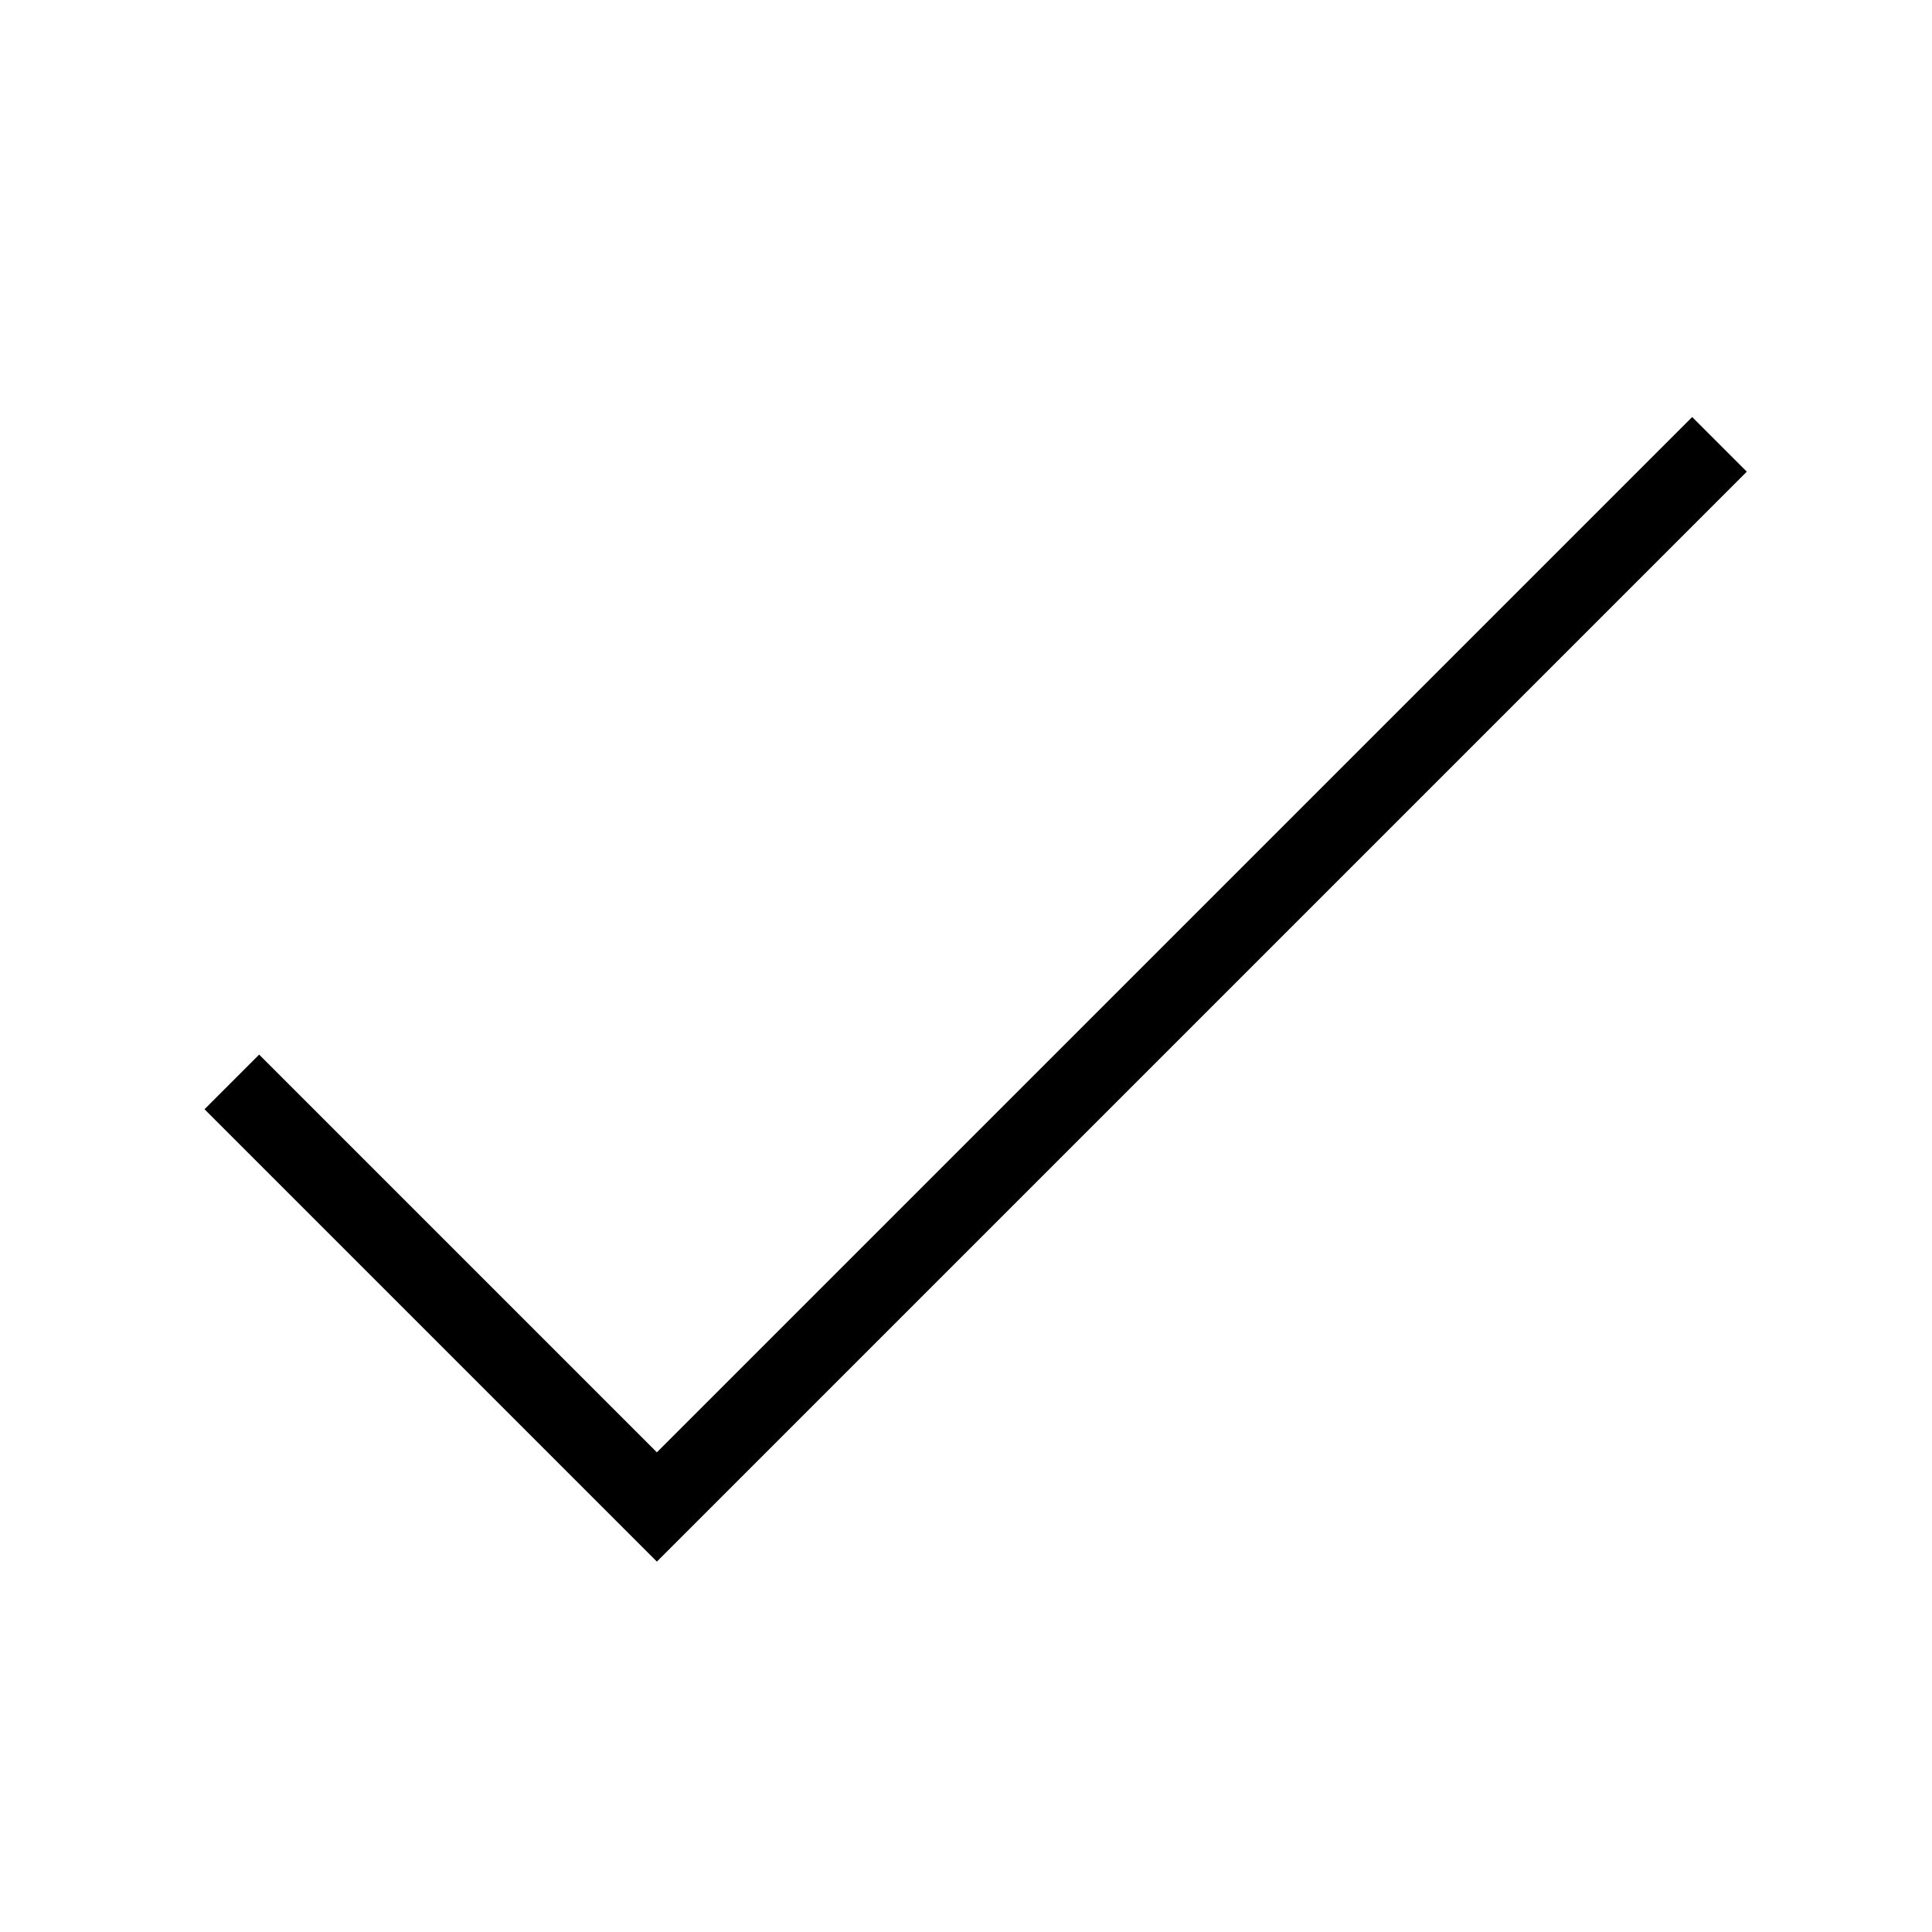
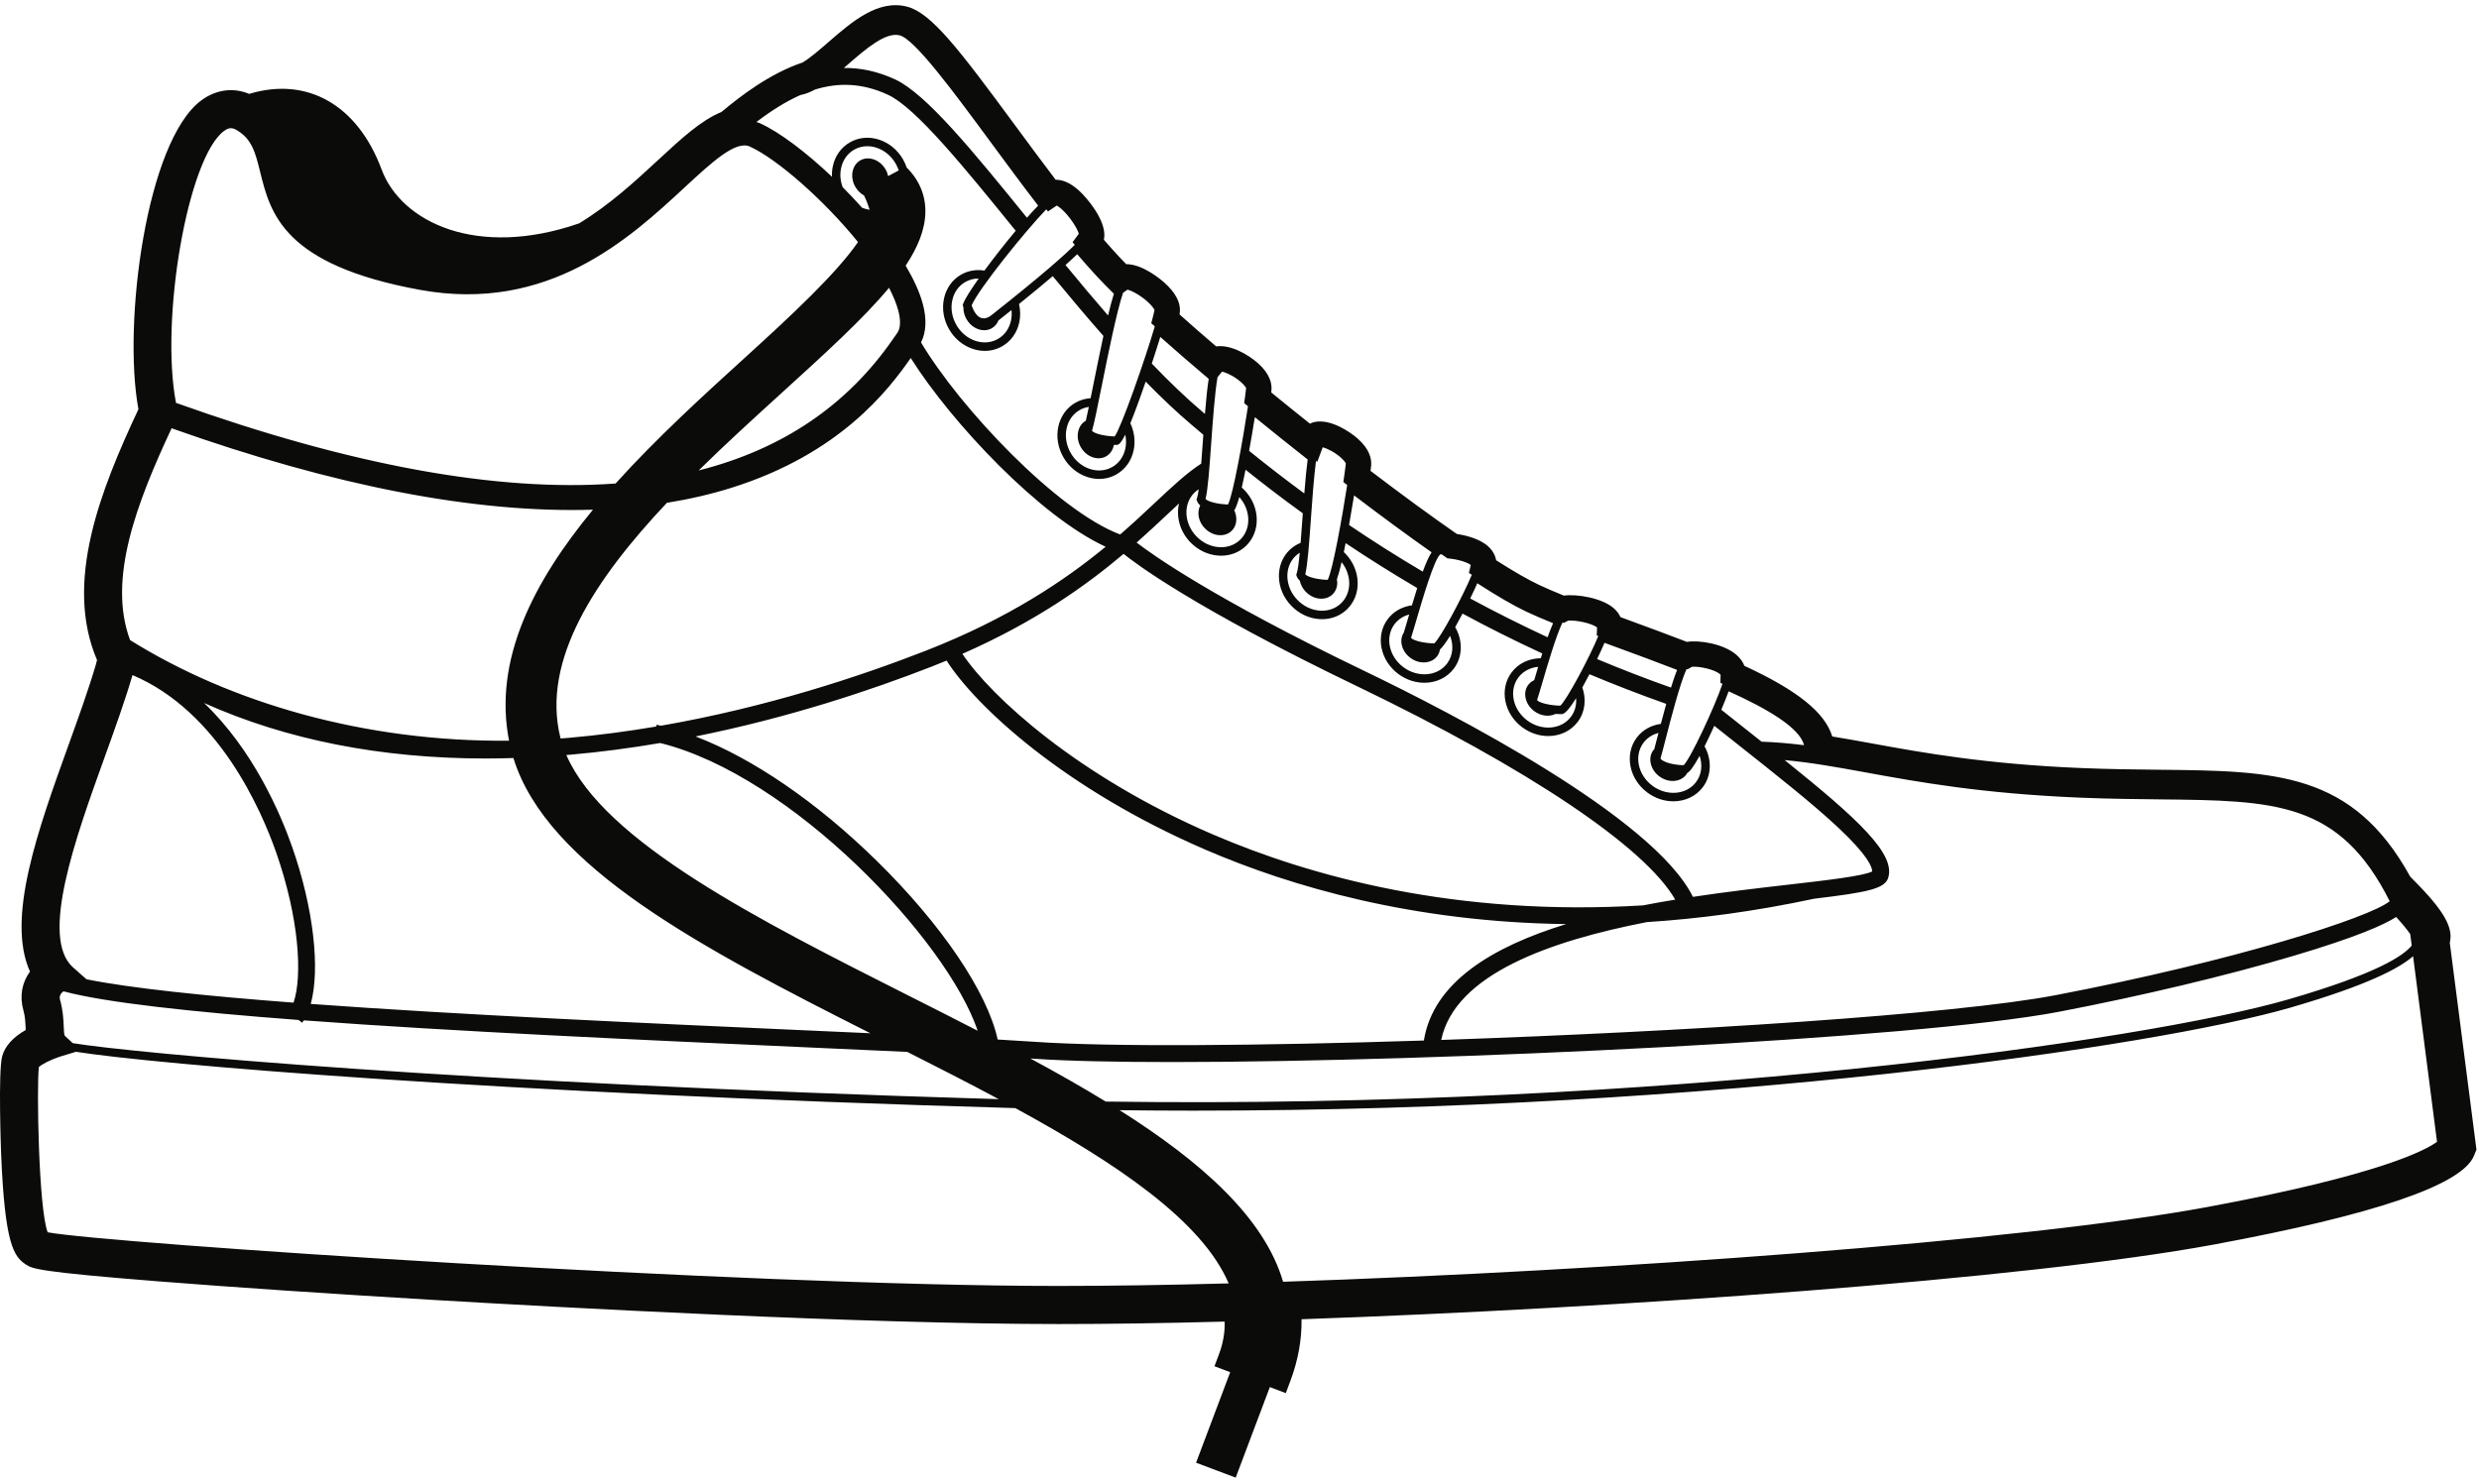
- <svg xmlns="http://www.w3.org/2000/svg" width="100" height="100" viewBox="0 0 100 100" fill="none" style="width: 101px; height: 101px;">
-   <path class="line-tick1 stroke1" d="M12 56L34 78L89 23" stroke="#000" stroke-width="4.0px" style="animation-duration: 2s;" />
+ <svg xmlns="http://www.w3.org/2000/svg" version="1.1" x="0" y="0" width="513" height="307" viewBox="0, 0, 513, 307">
+   <g id="Layer_1">
+     <path d="M233.313,59.959 C234.111,60.126 235.902,61.049 237.438,62.417 C238.473,63.341 238.836,63.973 238.915,64.198 C238.89,64.339 238.821,64.67 238.644,65.352 L238.238,66.899 L238.972,67.559 C236.99,74.316 232.046,88.48 230.67,90.338 C228.771,90.294 226.553,89.822 225.978,89.196 C226.436,87.638 227.152,84.064 228.04,79.64 C229.162,74.046 231.077,64.504 232.397,60.614 L233.313,59.959 z M252.882,76.936 C253.744,77.112 255.44,77.874 256.854,79.135 C257.616,79.814 257.85,80.28 257.874,80.314 C257.856,80.589 257.782,81.177 257.668,81.983 L257.466,83.441 L258.256,84.09 C257.298,90.454 255.192,102.426 254.116,104.432 C252.221,104.379 250.032,103.908 249.472,103.285 C249.959,101.395 250.28,96.873 250.648,91.696 C250.959,87.328 251.389,81.308 251.954,78.08 L252.882,76.936 z M272.596,95.609 L273.719,92.583 C274.624,92.827 276.18,93.567 277.487,94.733 C278.249,95.413 278.483,95.879 278.506,95.915 C278.5,95.995 278.461,96.486 278.208,98.258 L277.989,99.783 L278.784,100.392 C277.784,106.896 275.788,118.097 274.749,120.031 C272.854,119.979 270.667,119.507 270.106,118.884 C270.592,116.994 270.915,112.473 271.282,107.297 C271.543,103.618 271.889,98.769 272.331,95.398 L272.596,95.609 z M298.981,115.198 L299.52,115.571 L300.172,115.647 C302.028,115.864 303.667,116.429 304.36,116.946 L303.973,118.589 L304.575,118.98 C302.76,123.364 298.051,132.158 296.797,133.18 C294.875,133.153 292.586,132.678 291.991,132.041 C292.292,131.123 292.692,129.76 293.143,128.212 C294.26,124.391 296.875,115.441 298.084,114.748 L298.295,114.72 C298.522,114.878 298.754,115.043 298.981,115.198 M323.604,128.946 L324.514,128.474 C326.016,128.308 329.374,128.984 330.491,129.874 L330.428,131.536 L330.749,131.653 C329.006,135.954 324.157,145.031 322.879,146.072 C320.959,146.044 318.67,145.57 318.073,144.933 C318.375,144.015 318.774,142.651 319.227,141.104 C320.131,138.009 322.018,131.556 323.344,128.842 L323.604,128.946 z M349.206,138.557 L350.116,138.03 C351.461,137.87 354.725,138.515 355.895,139.525 L356.057,139.691 L356.016,141.354 L356.448,141.548 C354.848,146.304 349.797,157.097 348.409,158.397 C346.428,158.361 344.155,157.815 343.612,157.021 C343.917,155.98 344.327,154.383 344.795,152.562 C345.711,149.001 347.629,141.545 349.012,138.481 L349.206,138.557 z M231.69,229.807 C236.828,229.867 241.938,229.903 247.007,229.903 C354.917,229.903 446.104,216.663 474.024,208.559 C489.92,203.944 496.52,200.427 499.36,197.934 L504.311,236.349 C502.186,237.939 492.87,243.167 456.651,249.874 C418.782,256.886 332.875,263.097 265.52,265.32 C261.62,252.018 248.569,240.484 231.69,229.807 M8.044,220.88 C8.618,220.302 10.606,219.306 12.352,218.739 L15.712,217.719 C32.04,220.291 101.771,226.263 210.112,229.377 C231.041,240.8 248.726,252.688 254.262,265.659 C241.5,266.003 229.597,266.188 219.058,266.188 C153.996,266.188 21.722,257.347 9.863,255.08 C7.985,250.24 7.562,224.911 8.044,220.88 M27.419,139.743 C45.147,147.235 54.009,167.506 57.14,176.432 C61.901,190.013 62.627,201.995 60.746,207.545 C42.377,206.149 27.032,204.554 17.895,202.706 L15.12,200.251 C8.183,194.114 15.637,173.435 21.625,156.817 C23.812,150.751 25.89,144.975 27.419,139.743 M35.512,88.65 C69.227,100.635 98.41,106.261 122.707,105.505 C110.389,120.433 102.058,136.586 105.342,153.326 C75.426,153.609 47.652,145.44 26.918,132.496 C22.207,119.861 28.32,104.045 35.512,88.65 M364.534,153.523 C363.625,152.802 362.702,152.069 361.749,151.315 C359.924,149.871 358.067,148.398 356.202,146.914 C356.774,145.559 357.299,144.244 357.721,143.096 C365.956,146.814 372.444,150.692 373.336,154.253 C370.456,153.89 367.555,153.631 364.534,153.523 M425.399,205.996 C404.477,210.001 348.612,213.555 298.241,215.266 C301.094,201.654 320.79,194.774 340.801,190.871 C351.7,190.174 363.254,188.637 375.436,186.029 C386.545,184.703 390.028,183.962 390.739,181.71 C392.299,176.771 384.606,169.613 369.313,157.335 C374.866,157.844 380.241,158.822 386.231,159.916 C396.875,161.857 410.122,164.274 430.475,165.115 C436.422,165.361 441.965,165.418 446.856,165.469 C470.78,165.717 484.118,165.855 494.52,186.548 C490.374,189.944 462.452,198.902 425.399,205.996 M213.971,219.153 C220.792,219.627 230.678,219.844 242.537,219.844 C297.999,219.844 396.565,215.085 426.057,209.439 C443.274,206.143 461.077,201.89 474.901,197.773 C487.489,194.024 493.209,191.509 495.862,189.817 C497.069,191.137 498.157,192.463 498.77,193.358 L499.075,195.722 C497.348,197.858 491.905,201.543 473.536,206.876 C444.145,215.406 344.377,229.645 228.82,228.022 C223.868,224.99 218.626,222.024 213.221,219.104 C213.467,219.12 213.73,219.137 213.971,219.153 M206.457,215.178 C204.319,205.374 194.872,191.367 181.355,178.118 C168.982,165.989 155.759,156.967 143.939,152.442 C163.372,148.537 180.475,142.797 192.82,137.976 C193.864,137.568 194.88,137.155 195.885,136.74 C201.872,146.135 220.174,163.285 249.604,175.948 C267.182,183.511 292.375,190.883 324.094,191.286 C308.909,195.956 296.604,203.271 294.653,215.386 C260.637,216.487 229.598,216.724 214.212,215.657 C211.971,215.501 209.355,215.342 206.457,215.178 M180.106,213.879 C175.475,213.668 170.609,213.45 165.572,213.225 C133.709,211.796 95.188,210.07 64.306,207.811 C66.292,200.596 64.907,187.991 60.447,175.272 C58.049,168.436 52.438,155.281 42.24,145.525 C59.306,153.153 78.809,157.007 100.547,157.007 C102.427,157.007 104.331,156.968 106.244,156.911 C113.198,179.517 145.379,196.338 180.106,213.879 M202.319,213.362 C197.599,210.928 192.818,208.516 188.057,206.113 C157.043,190.462 125.042,174.312 117.196,156.286 C117.489,156.261 117.778,156.244 118.072,156.218 C124.396,155.662 130.601,154.831 136.622,153.803 C163.808,160.52 196.019,194.615 202.319,213.362 M232.515,114.649 C234.928,116.611 247.029,125.777 280.809,142.038 C316.403,159.172 340.458,175.375 346.667,186.223 C344.452,186.585 342.227,186.98 340.008,187.409 C301.282,189.785 271.079,181.372 250.991,172.729 C222.974,160.673 205.051,144.172 199.154,135.345 C214.317,128.671 224.781,121.188 232.515,114.649 M151.397,100.963 C173.932,93.893 183.94,80.593 188.467,74.111 C196.965,87.594 215.301,107.003 228.803,113.173 C220.345,120.128 208.709,128.009 191.545,134.711 C177.98,140.007 158.615,146.428 136.753,150.226 C136.462,150.158 136.165,150.075 135.875,150.013 L135.796,150.387 C129.938,151.381 123.91,152.186 117.766,152.726 C117.181,152.778 116.599,152.817 116.016,152.862 L115.966,152.697 C111.97,136.649 123.234,119.761 138.007,104.082 C142.693,103.327 147.162,102.293 151.397,100.963 M183.975,59.571 C184.835,61.224 185.493,62.804 185.881,64.26 C186.271,65.717 186.548,67.71 185.667,68.938 C185.396,69.313 185.095,69.749 184.756,70.237 C175.229,83.99 161.798,93.026 144.581,97.382 C150.258,91.796 156.18,86.411 161.77,81.326 C170.889,73.032 178.666,65.959 183.975,59.571 M177.004,38.684 C177.455,39.462 178.087,40.07 178.805,40.465 C179.263,41.382 179.73,42.64 179.97,43.426 C179.433,43.351 178.9,43.202 178.385,42.986 C177.083,41.531 175.739,40.108 174.375,38.739 C173.896,37.46 173.777,36.099 174.052,34.803 C174.404,33.143 175.358,31.79 176.736,30.995 C177.573,30.511 178.512,30.266 179.479,30.266 C180.104,30.266 180.744,30.368 181.376,30.574 C183.023,31.11 184.436,32.279 185.351,33.865 C185.613,34.32 185.819,34.794 185.98,35.278 L183.788,36.449 C183.682,35.977 183.516,35.511 183.262,35.071 C182.448,33.662 181.044,32.787 179.599,32.787 C179.027,32.787 178.494,32.927 178.013,33.205 C177.212,33.667 176.656,34.465 176.446,35.454 C176.221,36.521 176.418,37.668 177.004,38.684 M13.143,205.201 C21.767,207.527 39.733,209.472 61.771,211.129 L62.532,211.7 C62.649,211.545 62.76,211.38 62.869,211.21 C94.065,213.529 133.144,215.28 165.416,216.727 C173.376,217.083 180.907,217.42 187.755,217.742 C194.15,220.976 200.53,224.231 206.681,227.522 C94.897,224.221 27.362,217.958 15.059,215.929 L13.388,214.376 C13.254,214.118 13.211,213.129 13.181,212.409 C13.119,210.957 13.04,209.151 12.435,207.002 C12.19,206.139 12.605,205.568 13.143,205.201 M341.594,157.981 C341.813,159.05 342.452,160.022 343.395,160.719 C344.706,161.687 346.34,161.929 347.667,161.351 C348.19,161.123 348.624,160.78 348.954,160.335 C349.024,160.24 349.071,160.133 349.127,160.032 C349.6,159.779 350.34,158.978 351.711,156.461 C352.342,158.299 352.155,160.297 351.006,161.851 C349.03,164.523 344.973,164.884 341.963,162.66 C338.95,160.434 338.104,156.449 340.079,153.777 C340.858,152.721 341.967,152.035 343.204,151.717 C343.167,151.854 343.133,151.986 343.098,152.126 C342.815,153.225 342.555,154.236 342.327,155.092 L342.131,155.294 C341.583,156.037 341.391,156.991 341.594,157.981 M330.497,136.423 C331.042,135.294 331.583,134.124 332.034,133.063 C333.006,133.421 333.987,133.782 334.979,134.146 C338.801,135.549 342.946,137.073 347.053,138.669 C346.668,139.624 346.254,140.829 345.792,142.33 C340.485,140.45 335.391,138.471 330.497,136.423 M315.702,144.472 C315.918,145.541 316.559,146.514 317.502,147.21 C318.811,148.178 320.448,148.42 321.774,147.842 L321.881,147.778 C322.465,147.821 322.901,147.826 323.049,147.826 C323.454,147.826 324.118,147.813 326.151,144.522 C326.266,145.875 325.94,147.224 325.112,148.342 C323.139,151.014 319.083,151.376 316.069,149.151 C313.057,146.925 312.211,142.94 314.184,140.268 C315.17,138.935 316.674,138.181 318.307,138.032 C318.061,138.852 317.811,139.702 317.543,140.612 L317.493,140.788 C316.985,141.016 316.561,141.349 316.239,141.785 C315.69,142.528 315.499,143.482 315.702,144.472 M304.241,123.882 C304.749,122.844 305.26,121.753 305.708,120.733 C309.756,123.345 313.235,125.38 315.877,126.623 C317.516,127.393 319.383,128.188 321.393,129.001 C321.034,129.805 320.659,130.773 320.258,131.914 C314.606,129.292 309.266,126.597 304.241,123.882 M290.067,133.443 C290.286,134.512 290.926,135.485 291.87,136.182 C293.178,137.149 294.815,137.391 296.141,136.814 C296.665,136.585 297.098,136.243 297.426,135.797 C297.721,135.398 297.905,134.936 297.987,134.442 C298.454,134.008 299.112,133.18 300.075,131.62 C300.838,133.539 300.692,135.673 299.481,137.314 C297.504,139.985 293.45,140.348 290.436,138.122 C287.422,135.896 286.579,131.912 288.551,129.239 C289.319,128.202 290.403,127.522 291.616,127.197 C291.563,127.374 291.514,127.54 291.461,127.721 C291.098,128.961 290.772,130.076 290.506,130.928 C290.045,131.645 289.879,132.525 290.067,133.443 M279.17,108.672 C279.549,106.561 279.907,104.44 280.211,102.545 C285.801,106.798 291.247,110.805 296.25,114.328 C295.68,115.2 295.086,116.521 294.424,118.329 C288.877,115.051 283.792,111.802 279.17,108.672 M258.491,93.321 C258.928,90.906 259.338,88.462 259.672,86.352 C263.25,89.273 266.922,92.214 270.604,95.111 C270.372,96.848 270.151,99.14 269.911,102.144 C265.528,98.923 261.725,95.944 258.491,93.321 M269.6,106.254 C269.579,106.557 269.555,106.859 269.534,107.173 C269.407,108.943 269.28,110.732 269.147,112.368 C268.321,112.704 267.549,113.184 266.877,113.83 C263.79,116.805 263.936,121.987 267.204,125.38 C268.776,127.012 270.831,127.996 272.991,128.151 C273.19,128.165 273.387,128.172 273.584,128.172 C275.551,128.172 277.362,127.462 278.735,126.141 C281.823,123.165 281.676,117.984 278.409,114.59 C278.305,114.483 278.194,114.388 278.088,114.287 C278.208,113.713 278.333,113.093 278.463,112.428 C282.979,115.45 287.92,118.575 293.276,121.722 C292.932,122.805 292.565,124 292.176,125.304 C290.192,125.568 288.366,126.543 287.143,128.198 C284.594,131.647 285.604,136.731 289.395,139.532 C291.032,140.742 292.924,141.33 294.75,141.33 C297.153,141.33 299.442,140.314 300.889,138.355 C302.727,135.868 302.706,132.534 301.135,129.816 C301.59,129.014 302.094,128.087 302.657,127.012 C307.827,129.803 313.329,132.571 319.153,135.264 C319.053,135.583 318.952,135.915 318.848,136.251 C316.469,136.27 314.209,137.286 312.776,139.227 C310.227,142.676 311.237,147.76 315.028,150.56 C316.665,151.771 318.557,152.359 320.385,152.359 C322.786,152.359 325.075,151.342 326.524,149.384 C328.04,147.33 328.288,144.697 327.444,142.311 C327.889,141.515 328.377,140.606 328.92,139.564 C334,141.693 339.292,143.751 344.807,145.701 C344.461,146.941 344.092,148.314 343.69,149.843 C341.711,150.11 339.889,151.084 338.668,152.735 C336.122,156.185 337.131,161.269 340.92,164.069 C342.559,165.28 344.45,165.868 346.278,165.868 C348.68,165.868 350.967,164.851 352.417,162.893 C354.223,160.446 354.233,157.18 352.737,154.487 C353.254,153.453 353.838,152.231 354.5,150.785 C354.583,150.605 354.667,150.421 354.749,150.237 C356.37,151.526 357.983,152.806 359.573,154.064 C367.528,160.358 375.04,166.303 380.268,171.186 C386.618,177.114 387.436,179.53 387.434,180.382 C385.663,181.335 377.786,182.239 370.157,183.115 C364.202,183.799 357.381,184.583 350.329,185.647 C342.163,169.095 300.489,147.621 282.329,138.879 C250.977,123.787 238.382,114.761 235.214,112.311 C237.518,110.272 239.563,108.354 241.412,106.62 C242.316,105.77 243.173,104.966 243.995,104.209 C243.348,106.886 244.127,109.961 246.317,112.235 C247.89,113.867 249.944,114.851 252.104,115.005 C252.305,115.02 252.502,115.027 252.698,115.027 C254.666,115.027 256.477,114.317 257.848,112.996 C260.938,110.021 260.792,104.839 257.522,101.445 C257.342,101.258 257.155,101.084 256.963,100.916 C257.202,99.897 257.462,98.679 257.75,97.229 C261.135,99.941 265.088,102.991 269.6,106.254 M276.653,119.926 C276.934,119.13 277.254,117.988 277.631,116.365 C279.752,119.04 279.75,122.727 277.518,124.878 C276.372,125.982 274.799,126.522 273.116,126.403 C271.389,126.279 269.737,125.484 268.467,124.165 C265.868,121.467 265.702,117.397 268.092,115.092 C268.366,114.831 268.659,114.604 268.969,114.41 C268.776,116.44 268.569,118.027 268.334,118.696 L268.235,118.984 L268.334,119.272 C268.459,119.633 268.69,119.937 268.979,120.201 C269.153,121.037 269.569,121.832 270.204,122.491 C271.333,123.663 272.907,124.176 274.309,123.828 C274.864,123.69 275.348,123.425 275.749,123.041 C276.413,122.399 276.76,121.49 276.727,120.48 C276.721,120.294 276.684,120.11 276.653,119.926 M255.418,105.646 C255.713,105.199 256.049,104.38 256.463,102.893 C258.858,105.587 258.959,109.493 256.631,111.733 C255.485,112.838 253.917,113.379 252.229,113.258 C250.502,113.133 248.852,112.339 247.581,111.019 C244.981,108.321 244.814,104.251 247.208,101.947 C247.473,101.692 247.757,101.471 248.059,101.28 C247.945,102.102 247.828,102.735 247.702,103.097 L247.601,103.385 L247.701,103.673 C247.831,104.047 248.072,104.359 248.377,104.63 C248.121,105.14 247.979,105.718 248,106.345 C248.037,107.436 248.504,108.501 249.318,109.346 C250.447,110.518 252.02,111.03 253.423,110.683 C253.979,110.545 254.461,110.28 254.862,109.895 C255.528,109.254 255.875,108.345 255.84,107.335 C255.821,106.754 255.67,106.183 255.418,105.646 M240.11,69.742 C243.194,72.49 246.565,75.41 250.127,78.424 C249.86,80.112 249.614,82.451 249.348,85.68 L248.952,85.344 C245.459,82.395 241.906,78.967 238.349,75.26 C238.984,73.336 239.596,71.426 240.11,69.742 M223.669,92.581 C224.483,93.99 225.888,94.865 227.333,94.865 C227.904,94.865 228.438,94.724 228.918,94.447 C229.718,93.985 230.274,93.186 230.484,92.198 L230.498,92.085 C230.717,92.093 230.88,92.095 230.959,92.095 C231.371,92.095 231.813,92.089 232.86,89.966 C233.064,90.924 233.08,91.903 232.878,92.849 C232.526,94.509 231.573,95.861 230.194,96.657 C228.817,97.454 227.168,97.602 225.555,97.078 C223.907,96.542 222.497,95.373 221.582,93.787 C220.665,92.2 220.358,90.393 220.717,88.699 C221.069,87.039 222.023,85.687 223.401,84.891 C223.999,84.546 224.647,84.329 225.321,84.229 C225.093,85.324 224.885,86.295 224.704,87.089 L224.678,87.102 C223.877,87.563 223.321,88.362 223.111,89.35 C222.885,90.417 223.083,91.564 223.669,92.581 M183.776,19.627 C189.521,22.294 199.555,34.65 210.19,47.769 C207.963,50.429 205.645,53.384 203.715,56.01 C202.018,55.732 200.331,56.017 198.864,56.864 C197.049,57.911 195.798,59.674 195.342,61.826 C194.893,63.944 195.27,66.191 196.401,68.153 C197.535,70.115 199.292,71.564 201.352,72.235 C202.166,72.499 202.987,72.63 203.795,72.63 C205.065,72.63 206.301,72.306 207.411,71.666 C209.225,70.618 210.476,68.855 210.933,66.703 C211.195,65.461 211.167,64.176 210.876,62.929 C213.696,60.655 215.993,58.751 217.851,57.164 C221.275,61.324 224.788,65.506 228.339,69.537 C227.76,72.204 227.099,75.421 226.321,79.295 C226.103,80.386 225.892,81.439 225.689,82.431 C224.579,82.499 223.502,82.809 222.525,83.373 C220.71,84.42 219.46,86.183 219.003,88.335 C218.554,90.454 218.931,92.701 220.063,94.663 C221.195,96.625 222.954,98.074 225.013,98.744 C225.827,99.008 226.648,99.14 227.457,99.14 C228.728,99.14 229.962,98.815 231.071,98.175 C232.885,97.127 234.137,95.365 234.593,93.212 C234.988,91.35 234.745,89.388 233.91,87.607 C234.702,85.682 235.729,82.932 237.085,78.998 C240.301,82.287 243.515,85.341 246.689,88.022 L248.223,89.323 C248.474,89.536 248.747,89.768 249.015,89.995 C248.978,90.506 248.939,91.028 248.9,91.572 C248.794,93.058 248.688,94.558 248.578,95.97 C245.634,97.858 242.617,100.681 239.013,104.064 C236.903,106.043 234.532,108.267 231.803,110.638 C218.755,105.727 198.681,84.474 190.598,70.887 C191.671,68.726 191.802,66.052 190.961,62.904 C190.309,60.459 189.066,57.772 187.414,54.99 C189.994,51.098 191.455,47.431 191.496,43.85 C191.537,40.38 190.194,37.22 187.631,34.688 C187.436,34.105 187.185,33.535 186.869,32.989 C185.736,31.027 183.979,29.578 181.918,28.907 C179.826,28.227 177.673,28.429 175.86,29.477 C174.045,30.524 172.794,32.287 172.338,34.439 C172.188,35.147 172.139,35.868 172.169,36.589 C166.766,31.465 161.294,27.343 157.338,25.549 C157.069,25.427 156.801,25.34 156.532,25.25 C159.62,22.908 162.631,21.001 165.637,19.672 C166.638,19.484 167.639,19.088 168.644,18.541 C173.551,17.027 178.5,17.177 183.776,19.627 M212.515,45.068 C201.316,31.259 191.654,19.42 185.252,16.448 C181.568,14.737 178.035,14.026 174.627,14.068 C174.919,13.816 175.212,13.562 175.507,13.306 C179.149,10.144 183.276,6.56 186.189,7.319 C189.329,8.138 197.343,19.02 205.096,29.545 C208.196,33.754 211.483,38.215 214.829,42.565 C214.117,43.294 213.335,44.142 212.515,45.068 M199.302,63.418 L199.365,63.6 C199.342,64.437 199.56,65.292 200.008,66.071 C200.822,67.48 202.227,68.356 203.671,68.356 C204.244,68.356 204.776,68.215 205.257,67.938 C205.876,67.58 206.345,67.017 206.625,66.325 L206.629,66.32 C207.576,65.572 208.461,64.866 209.316,64.182 C209.396,64.905 209.368,65.632 209.217,66.34 C208.865,68 207.913,69.352 206.534,70.147 C205.156,70.944 203.507,71.092 201.894,70.568 C200.247,70.032 198.835,68.863 197.919,67.277 C197.003,65.691 196.697,63.884 197.057,62.19 C197.409,60.53 198.362,59.177 199.74,58.382 C200.578,57.898 201.516,57.653 202.483,57.653 L202.527,57.657 C200.858,60.013 199.645,61.941 199.315,62.88 L199.223,63.147 L199.302,63.418 z M227.125,57.355 C228.111,58.413 229.247,59.571 230.505,60.812 C230.145,61.945 229.75,63.417 229.298,65.304 C226.322,61.878 223.377,58.363 220.494,54.858 C221.463,53.992 222.263,53.25 222.914,52.619 C224.329,54.278 225.734,55.866 227.125,57.355 M216.862,43.777 L218.686,42.553 C218.883,42.655 219.213,42.864 219.683,43.282 C221.424,44.836 223.003,47.383 223.247,48.393 L223.199,48.456 L221.955,50.132 L222.416,50.676 C220.311,52.787 215.688,56.922 205.542,64.945 L205.146,65.26 C204.739,65.585 203.929,66.091 203.069,65.82 C202.25,65.562 201.545,64.637 201.071,63.201 C202.559,59.748 212.162,47.84 216.517,43.326 L216.862,43.777 z M46.34,27.126 C47.418,26.325 48.123,26.442 48.912,26.893 C52.139,28.737 52.847,31.6 53.828,35.562 C55.955,44.155 58.602,54.848 86.965,60.01 C113.542,64.845 130.417,49.219 141.583,38.879 C147.3,33.583 152.242,29.006 155.167,30.338 C160.79,32.887 170.476,41.366 177.554,50.103 C173.131,56.565 163.704,65.353 154.693,73.547 C145.691,81.734 135.902,90.638 127.388,100.085 C102.912,101.869 72.547,96.323 36.419,83.391 C33.105,66.035 38.848,32.703 46.34,27.126 M506.956,195.156 C507.551,192.566 506.649,189.516 500.323,183.055 L498.772,181.472 C486.815,159.747 470.75,159.583 446.92,159.335 C442.077,159.286 436.586,159.229 430.729,158.986 C410.803,158.163 397.792,155.789 387.333,153.881 C384.434,153.352 381.77,152.871 379.161,152.447 C377.665,147.479 371.905,142.869 360.981,137.827 C360.655,136.984 360.096,136.207 359.333,135.546 C356.674,133.251 351.624,132.452 349.088,132.869 C345.153,131.348 341.061,129.844 337.092,128.387 L335.344,127.744 C335.047,127.086 334.596,126.478 334.006,125.95 C331.534,123.747 326.262,122.92 323.624,123.29 C321.604,122.472 319.917,121.743 318.487,121.071 C316.249,120.019 313.266,118.306 309.608,115.972 C309.418,114.887 308.84,113.879 307.922,113.059 C306.088,111.424 303.028,110.761 301.458,110.517 C296.114,106.806 290.124,102.423 283.622,97.472 C283.692,96.924 283.737,96.521 283.752,96.266 C283.838,94.98 283.43,92.99 280.987,90.81 C279.344,89.345 275.389,86.732 272.178,87.326 C271.782,87.398 271.415,87.522 271.077,87.698 C268.387,85.557 265.704,83.392 263.067,81.234 C263.106,80.89 263.116,80.739 263.12,80.665 C263.206,79.379 262.795,77.389 260.356,75.212 C258.11,73.208 254.457,71.275 251.668,71.705 C248.966,69.392 246.43,67.176 244.096,65.093 C244.143,64.824 244.162,64.644 244.17,64.5 C244.303,62.545 243.214,60.525 240.938,58.493 C240.175,57.814 236.472,54.677 233.057,54.677 L233.048,54.677 C232.54,54.154 232.059,53.651 231.607,53.169 C230.591,52.08 229.542,50.909 228.423,49.617 C228.477,49.396 228.509,49.174 228.525,48.944 C228.755,45.507 225.024,41.001 223.183,39.358 C221.554,37.905 219.958,37.19 218.449,37.204 C215.536,33.376 212.631,29.432 210.035,25.907 C198.516,10.268 192.755,2.692 187.737,1.384 C181.698,-0.191 176.272,4.518 171.485,8.674 C169.624,10.292 167.701,11.961 166.084,12.935 C159.357,15.198 153.343,19.789 149.292,23.181 C145.047,24.921 140.946,28.718 136.224,33.092 C131.535,37.434 126.229,42.348 119.848,46.234 C98.706,53.563 83.019,45.986 78.971,35.087 C74.002,21.714 63.565,15.797 51.563,19.435 C48.244,18.054 44.681,18.529 41.632,20.799 C30.333,29.208 25.347,66.752 28.645,84.715 C20.774,101.495 13.213,120.566 20.08,136.629 L19.833,137.582 C18.355,142.628 16.247,148.48 14.206,154.144 C7.828,171.84 1.244,190.107 6.204,201.117 C4.521,203.409 4.023,206.241 4.845,209.147 C5.201,210.407 5.251,211.595 5.3,212.747 C5.308,212.897 5.313,213.051 5.321,213.209 C2.69,214.705 1.061,216.511 0.466,218.591 C-0.421,221.7 0.23,238.735 0.236,238.906 C0.999,257.487 2.833,260.09 5.34,261.741 C6.669,262.615 7.629,263.247 32.868,265.244 C48.213,266.459 68.489,267.827 89.961,269.097 C115.235,270.594 178.411,274.075 219.058,274.075 C229.197,274.075 240.75,273.905 253.428,273.568 C253.496,275.831 253.102,278.068 252.243,280.353 L251.317,282.814 L254.576,284.04 L247.513,302.778 L255.713,305.867 L262.778,287.126 L266.081,288.369 L267.006,285.908 C268.624,281.608 269.407,277.304 269.34,273.079 C334.235,270.822 419.11,264.847 458.086,257.628 C491.362,251.466 509.485,245.286 511.946,239.262 L512.473,237.976 L506.956,195.156" fill="#0B0B09" />
+   </g>
</svg>
